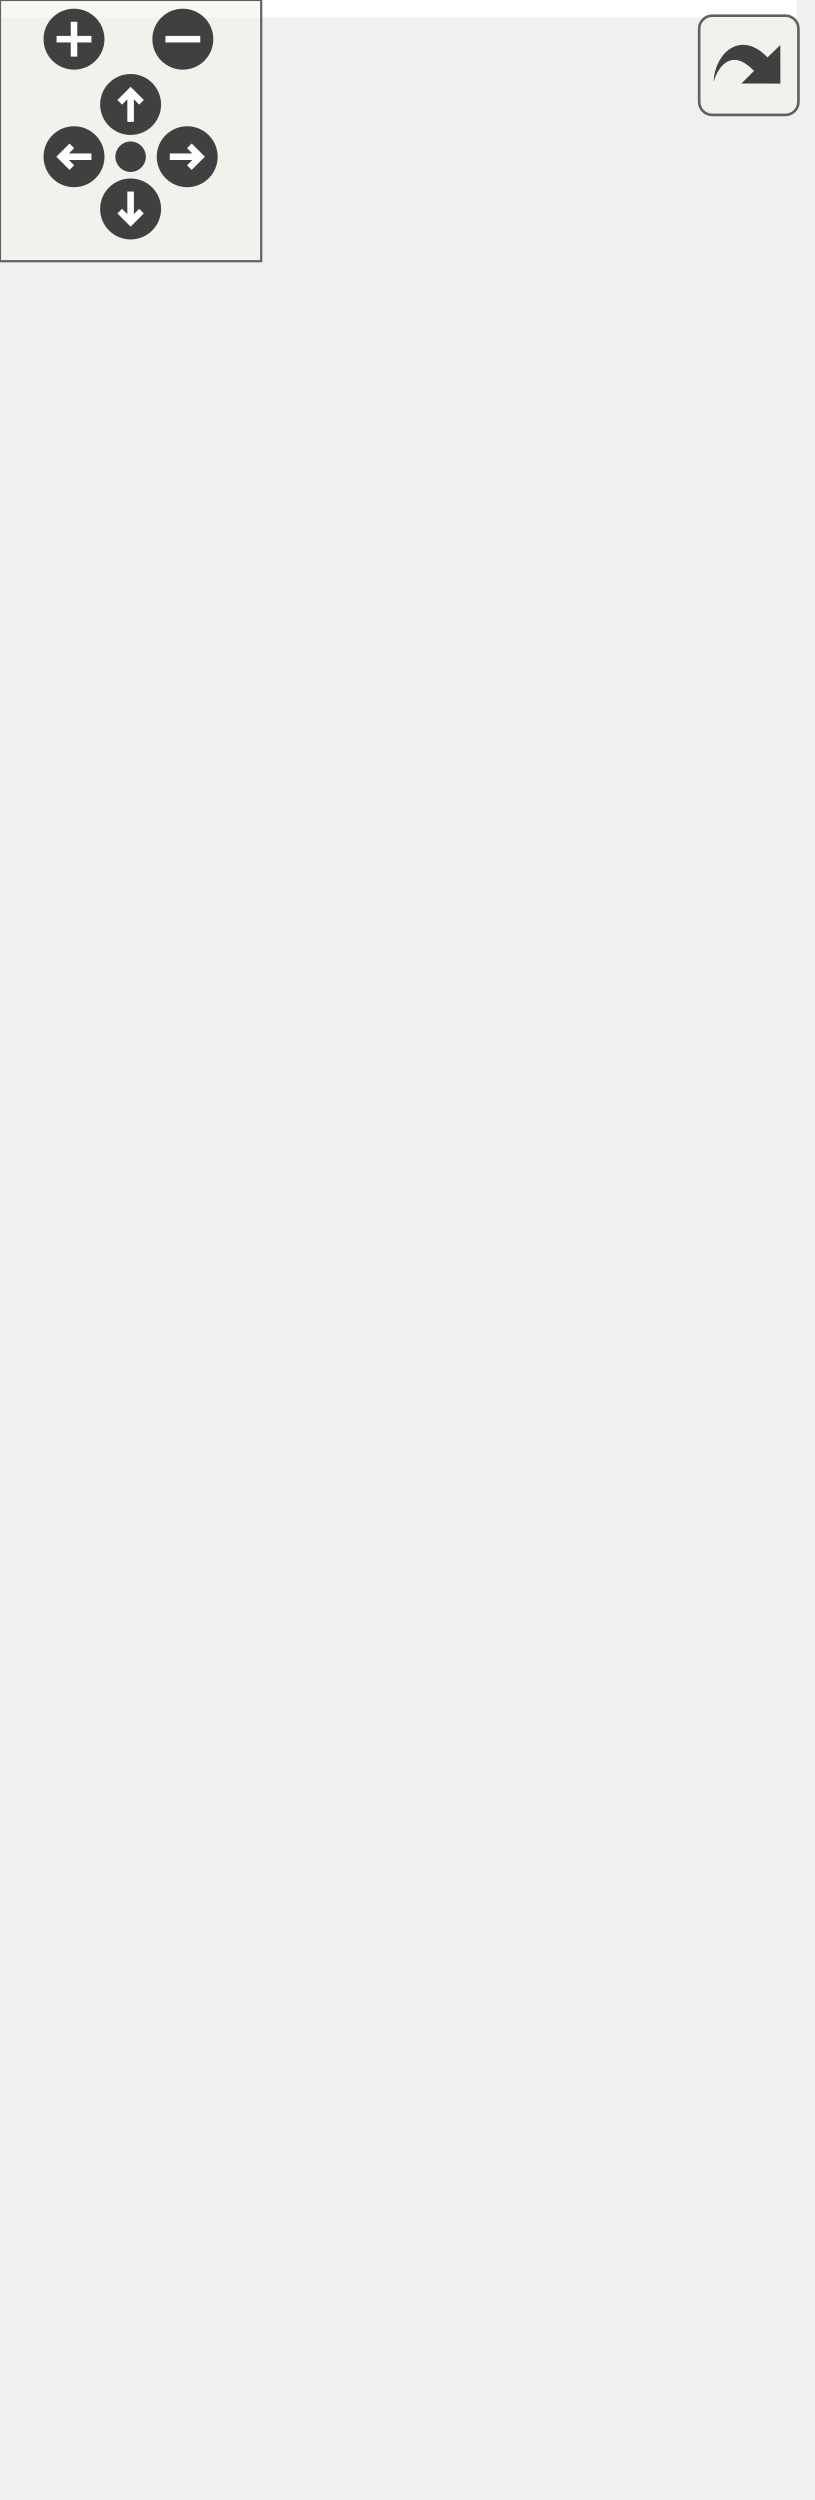
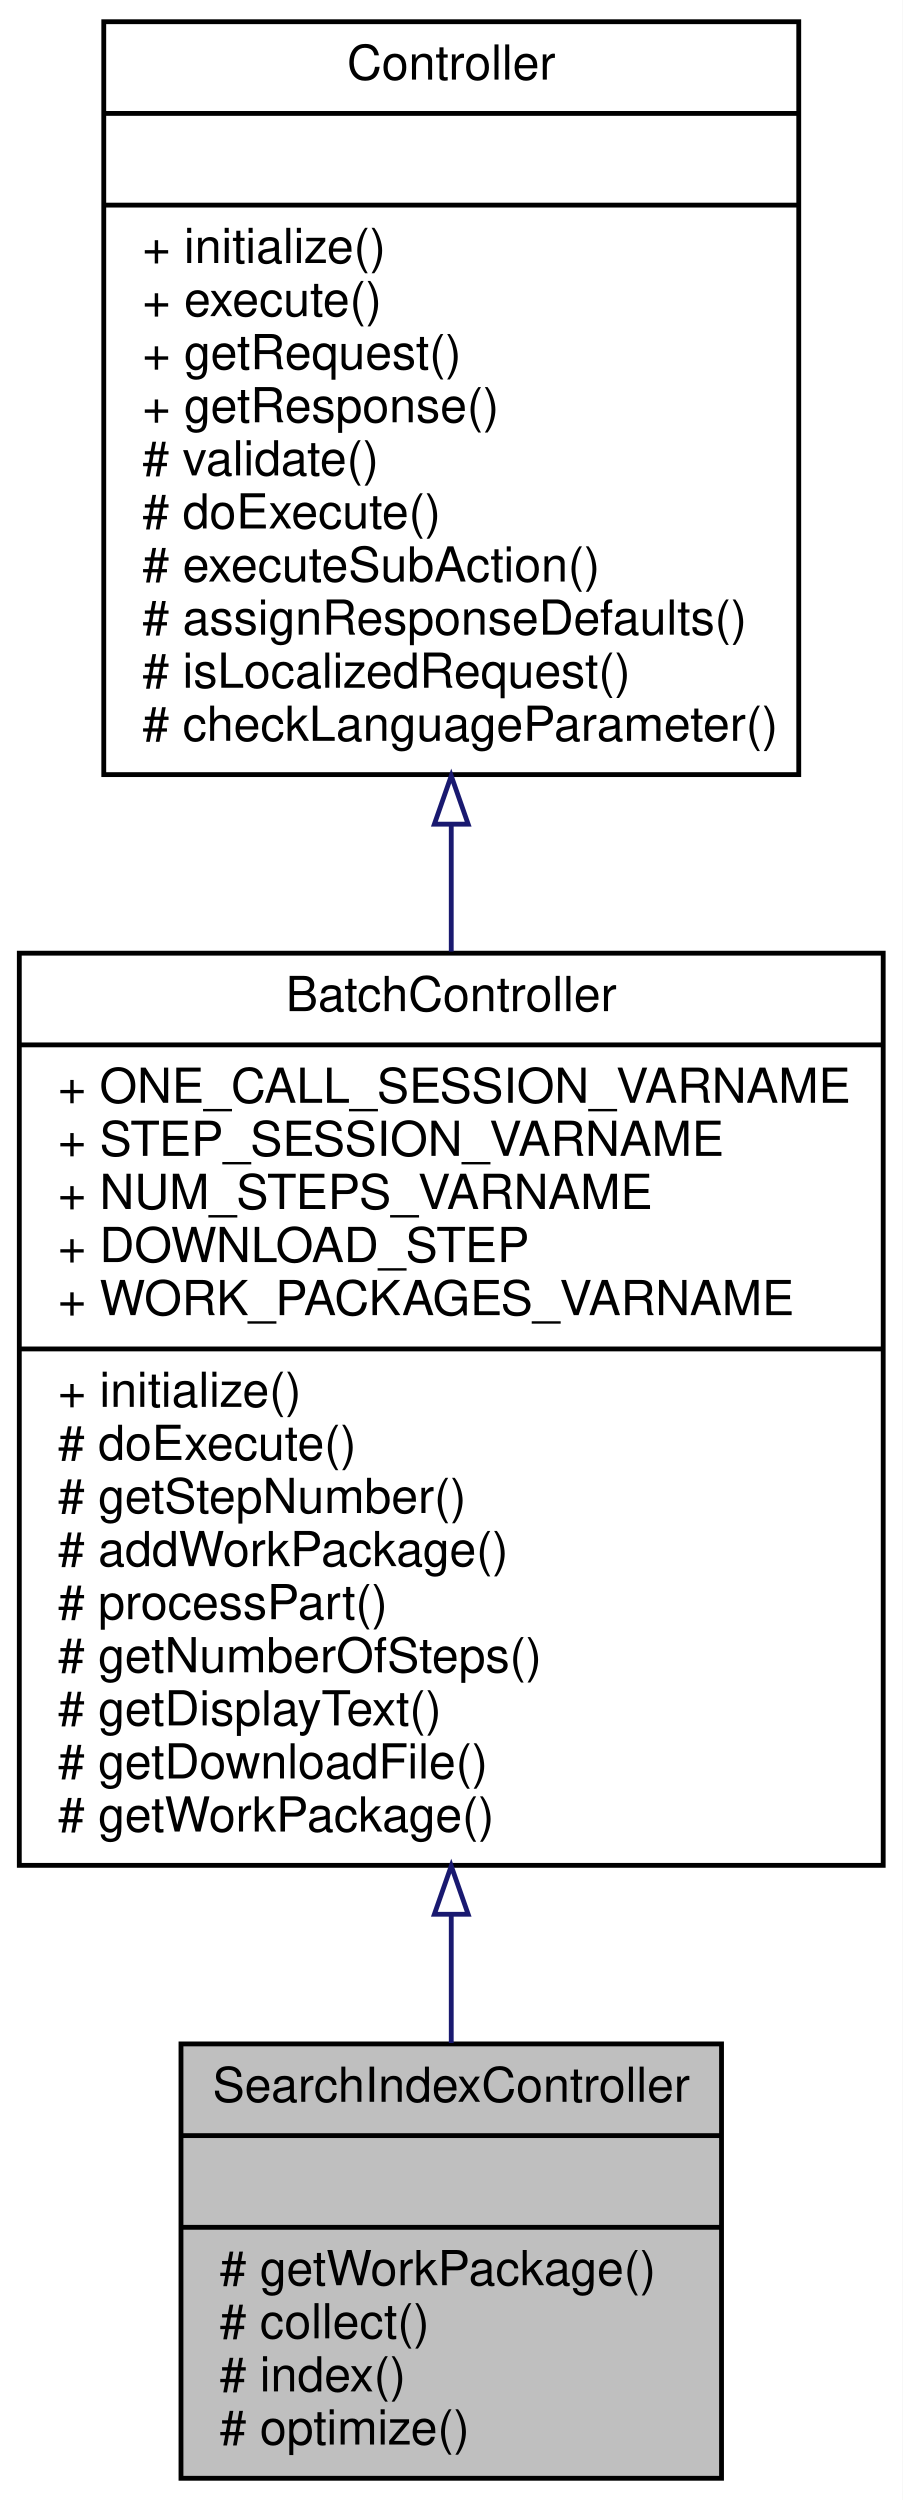
- <svg xmlns="http://www.w3.org/2000/svg" xmlns:xlink="http://www.w3.org/1999/xlink" id="main" version="1.1" xml:space="preserve">
-   <style type="text/css">
- .edge:hover path { stroke: red; }
- .edge:hover polygon { stroke: red; fill: red; }
- </style>
-   <defs>
-     <circle id="rim" cx="0" cy="0" r="7" />
-     <circle id="rim2" cx="0" cy="0" r="3.5" />
-     <g id="zoomPlus">
-       <use xlink:href="#rim" fill="#404040">
-         <set attributeName="fill" to="#808080" begin="zoomplus.mouseover" end="zoomplus.mouseout" />
-       </use>
-       <path d="M-4,0h8M0,-4v8" fill="none" stroke="white" stroke-width="1.5" pointer-events="none" />
+ <svg xmlns="http://www.w3.org/2000/svg" xmlns:xlink="http://www.w3.org/1999/xlink" width="187pt" height="518pt" viewBox="0.00 0.00 187.00 518.00">
+   <g id="graph0" class="graph" transform="scale(1 1) rotate(0) translate(4 514)">
+     <polygon fill="white" stroke="none" points="-4,4 -4,-514 183,-514 183,4 -4,4" />
+     <g id="node1" class="node">
+       <polygon fill="#bfbfbf" stroke="black" points="33.5,-0.5 33.5,-90.5 145.5,-90.5 145.5,-0.5 33.5,-0.5" />
+       <text text-anchor="middle" x="89.5" y="-78.5" font-family="Helvetica,sans-Serif" font-size="10.00">SearchIndexController</text>
+       <polyline fill="none" stroke="black" points="33.5,-71.5 145.5,-71.5 " />
+       <text text-anchor="middle" x="89.5" y="-59.5" font-family="Helvetica,sans-Serif" font-size="10.00"> </text>
+       <polyline fill="none" stroke="black" points="33.5,-52.5 145.5,-52.5 " />
+       <text text-anchor="start" x="41.5" y="-40.5" font-family="Helvetica,sans-Serif" font-size="10.00"># getWorkPackage()</text>
+       <text text-anchor="start" x="41.5" y="-29.5" font-family="Helvetica,sans-Serif" font-size="10.00"># collect()</text>
+       <text text-anchor="start" x="41.5" y="-18.5" font-family="Helvetica,sans-Serif" font-size="10.00"># index()</text>
+       <text text-anchor="start" x="41.5" y="-7.5" font-family="Helvetica,sans-Serif" font-size="10.00"># optimize()</text>
    </g>
-     <g id="zoomMin">
-       <use xlink:href="#rim" fill="#404040">
-         <set attributeName="fill" to="#808080" begin="zoomminus.mouseover" end="zoomminus.mouseout" />
-       </use>
-       <path d="M-4,0h8" fill="none" stroke="white" stroke-width="1.5" pointer-events="none" />
-     </g>
-     <g id="dirArrow">
-       <path fill="none" stroke="white" stroke-width="1.5" d="M0,-3.0v7 M-2.5,-0.5L0,-3.0L2.5,-0.5" />
-     </g>
-     <g id="resetDef">
-       <use xlink:href="#rim2" fill="#404040">
-         <set attributeName="fill" to="#808080" begin="reset.mouseover" end="reset.mouseout" />
-       </use>
-     </g>
-   </defs>
-   <svg id="graph" class="graph">
-     <g id="viewport">
-       <polygon fill="white" stroke="none" points="-4,4 -4,-514 183,-514 183,4 -4,4" />
-       <g id="node1" class="node">
-         <polygon fill="#bfbfbf" stroke="black" points="33.5,-0.5 33.5,-90.5 145.5,-90.5 145.5,-0.5 33.5,-0.5" />
-         <text text-anchor="middle" x="89.5" y="-78.5" font-family="Helvetica,sans-Serif" font-size="10.00">SearchIndexController</text>
-         <polyline fill="none" stroke="black" points="33.5,-71.5 145.5,-71.5 " />
-         <text text-anchor="middle" x="89.5" y="-59.5" font-family="Helvetica,sans-Serif" font-size="10.00"> </text>
-         <polyline fill="none" stroke="black" points="33.5,-52.5 145.5,-52.5 " />
-         <text text-anchor="start" x="41.5" y="-40.5" font-family="Helvetica,sans-Serif" font-size="10.00"># getWorkPackage()</text>
-         <text text-anchor="start" x="41.5" y="-29.5" font-family="Helvetica,sans-Serif" font-size="10.00"># collect()</text>
-         <text text-anchor="start" x="41.5" y="-18.5" font-family="Helvetica,sans-Serif" font-size="10.00"># index()</text>
-         <text text-anchor="start" x="41.5" y="-7.5" font-family="Helvetica,sans-Serif" font-size="10.00"># optimize()</text>
-       </g>
-       <g id="node2" class="node">
-         <g id="a_node2">
-           <a xlink:href="classwcmf_1_1application_1_1controller_1_1_batch_controller.html" target="_top" xlink:title="BatchController is used to process complex, longer running actions, that need to be divided into seve...">
-             <polygon fill="white" stroke="black" points="0,-127.5 0,-316.5 179,-316.5 179,-127.5 0,-127.5" />
-             <text text-anchor="middle" x="89.5" y="-304.5" font-family="Helvetica,sans-Serif" font-size="10.00">BatchController</text>
-             <polyline fill="none" stroke="black" points="0,-297.5 179,-297.5 " />
-             <text text-anchor="start" x="8" y="-285.5" font-family="Helvetica,sans-Serif" font-size="10.00">+ ONE_CALL_SESSION_VARNAME</text>
-             <text text-anchor="start" x="8" y="-274.5" font-family="Helvetica,sans-Serif" font-size="10.00">+ STEP_SESSION_VARNAME</text>
-             <text text-anchor="start" x="8" y="-263.5" font-family="Helvetica,sans-Serif" font-size="10.00">+ NUM_STEPS_VARNAME</text>
-             <text text-anchor="start" x="8" y="-252.5" font-family="Helvetica,sans-Serif" font-size="10.00">+ DOWNLOAD_STEP</text>
-             <text text-anchor="start" x="8" y="-241.5" font-family="Helvetica,sans-Serif" font-size="10.00">+ WORK_PACKAGES_VARNAME</text>
-             <polyline fill="none" stroke="black" points="0,-234.5 179,-234.5 " />
-             <text text-anchor="start" x="8" y="-222.5" font-family="Helvetica,sans-Serif" font-size="10.00">+ initialize()</text>
-             <text text-anchor="start" x="8" y="-211.5" font-family="Helvetica,sans-Serif" font-size="10.00"># doExecute()</text>
-             <text text-anchor="start" x="8" y="-200.5" font-family="Helvetica,sans-Serif" font-size="10.00"># getStepNumber()</text>
-             <text text-anchor="start" x="8" y="-189.5" font-family="Helvetica,sans-Serif" font-size="10.00"># addWorkPackage()</text>
-             <text text-anchor="start" x="8" y="-178.5" font-family="Helvetica,sans-Serif" font-size="10.00"># processPart()</text>
-             <text text-anchor="start" x="8" y="-167.5" font-family="Helvetica,sans-Serif" font-size="10.00"># getNumberOfSteps()</text>
-             <text text-anchor="start" x="8" y="-156.5" font-family="Helvetica,sans-Serif" font-size="10.00"># getDisplayText()</text>
-             <text text-anchor="start" x="8" y="-145.5" font-family="Helvetica,sans-Serif" font-size="10.00"># getDownloadFile()</text>
-             <text text-anchor="start" x="8" y="-134.5" font-family="Helvetica,sans-Serif" font-size="10.00"># getWorkPackage()</text>
-           </a>
-         </g>
-       </g>
-       <g id="edge1" class="edge">
-         <path fill="none" stroke="midnightblue" d="M89.5,-117.245C89.5,-107.992 89.5,-98.996 89.5,-90.695" />
-         <polygon fill="none" stroke="midnightblue" points="86,-117.365 89.5,-127.365 93,-117.365 86,-117.365" />
-       </g>
-       <g id="node3" class="node">
-         <g id="a_node3">
-           <a xlink:href="classwcmf_1_1lib_1_1presentation_1_1_controller.html" target="_top" xlink:title="Controller is the base class of all controllers. ">
-             <polygon fill="white" stroke="black" points="17.5,-353.5 17.5,-509.5 161.5,-509.5 161.5,-353.5 17.5,-353.5" />
-             <text text-anchor="middle" x="89.5" y="-497.5" font-family="Helvetica,sans-Serif" font-size="10.00">Controller</text>
-             <polyline fill="none" stroke="black" points="17.5,-490.5 161.5,-490.5 " />
-             <text text-anchor="middle" x="89.5" y="-478.5" font-family="Helvetica,sans-Serif" font-size="10.00"> </text>
-             <polyline fill="none" stroke="black" points="17.5,-471.5 161.5,-471.5 " />
-             <text text-anchor="start" x="25.5" y="-459.5" font-family="Helvetica,sans-Serif" font-size="10.00">+ initialize()</text>
-             <text text-anchor="start" x="25.5" y="-448.5" font-family="Helvetica,sans-Serif" font-size="10.00">+ execute()</text>
-             <text text-anchor="start" x="25.5" y="-437.5" font-family="Helvetica,sans-Serif" font-size="10.00">+ getRequest()</text>
-             <text text-anchor="start" x="25.5" y="-426.5" font-family="Helvetica,sans-Serif" font-size="10.00">+ getResponse()</text>
-             <text text-anchor="start" x="25.5" y="-415.5" font-family="Helvetica,sans-Serif" font-size="10.00"># validate()</text>
-             <text text-anchor="start" x="25.5" y="-404.5" font-family="Helvetica,sans-Serif" font-size="10.00"># doExecute()</text>
-             <text text-anchor="start" x="25.5" y="-393.5" font-family="Helvetica,sans-Serif" font-size="10.00"># executeSubAction()</text>
-             <text text-anchor="start" x="25.5" y="-382.5" font-family="Helvetica,sans-Serif" font-size="10.00"># assignResponseDefaults()</text>
-             <text text-anchor="start" x="25.5" y="-371.5" font-family="Helvetica,sans-Serif" font-size="10.00"># isLocalizedRequest()</text>
-             <text text-anchor="start" x="25.5" y="-360.5" font-family="Helvetica,sans-Serif" font-size="10.00"># checkLanguageParameter()</text>
-           </a>
-         </g>
-       </g>
-       <g id="edge2" class="edge">
-         <path fill="none" stroke="midnightblue" d="M89.5,-343.118C89.5,-334.426 89.5,-325.577 89.5,-316.823" />
-         <polygon fill="none" stroke="midnightblue" points="86,-343.235 89.5,-353.235 93,-343.235 86,-343.235" />
+     <g id="node2" class="node">
+       <g id="a_node2">
+         <a xlink:href="classwcmf_1_1application_1_1controller_1_1_batch_controller.html" target="_top" xlink:title="BatchController is used to process complex, longer running actions, that need to be divided into seve...">
+           <polygon fill="white" stroke="black" points="0,-127.5 0,-316.5 179,-316.5 179,-127.5 0,-127.5" />
+           <text text-anchor="middle" x="89.5" y="-304.5" font-family="Helvetica,sans-Serif" font-size="10.00">BatchController</text>
+           <polyline fill="none" stroke="black" points="0,-297.5 179,-297.5 " />
+           <text text-anchor="start" x="8" y="-285.5" font-family="Helvetica,sans-Serif" font-size="10.00">+ ONE_CALL_SESSION_VARNAME</text>
+           <text text-anchor="start" x="8" y="-274.5" font-family="Helvetica,sans-Serif" font-size="10.00">+ STEP_SESSION_VARNAME</text>
+           <text text-anchor="start" x="8" y="-263.5" font-family="Helvetica,sans-Serif" font-size="10.00">+ NUM_STEPS_VARNAME</text>
+           <text text-anchor="start" x="8" y="-252.5" font-family="Helvetica,sans-Serif" font-size="10.00">+ DOWNLOAD_STEP</text>
+           <text text-anchor="start" x="8" y="-241.5" font-family="Helvetica,sans-Serif" font-size="10.00">+ WORK_PACKAGES_VARNAME</text>
+           <polyline fill="none" stroke="black" points="0,-234.5 179,-234.5 " />
+           <text text-anchor="start" x="8" y="-222.5" font-family="Helvetica,sans-Serif" font-size="10.00">+ initialize()</text>
+           <text text-anchor="start" x="8" y="-211.5" font-family="Helvetica,sans-Serif" font-size="10.00"># doExecute()</text>
+           <text text-anchor="start" x="8" y="-200.5" font-family="Helvetica,sans-Serif" font-size="10.00"># getStepNumber()</text>
+           <text text-anchor="start" x="8" y="-189.5" font-family="Helvetica,sans-Serif" font-size="10.00"># addWorkPackage()</text>
+           <text text-anchor="start" x="8" y="-178.5" font-family="Helvetica,sans-Serif" font-size="10.00"># processPart()</text>
+           <text text-anchor="start" x="8" y="-167.5" font-family="Helvetica,sans-Serif" font-size="10.00"># getNumberOfSteps()</text>
+           <text text-anchor="start" x="8" y="-156.5" font-family="Helvetica,sans-Serif" font-size="10.00"># getDisplayText()</text>
+           <text text-anchor="start" x="8" y="-145.5" font-family="Helvetica,sans-Serif" font-size="10.00"># getDownloadFile()</text>
+           <text text-anchor="start" x="8" y="-134.5" font-family="Helvetica,sans-Serif" font-size="10.00"># getWorkPackage()</text>
+         </a>
      </g>
    </g>
-   </svg>
-   <g id="navigator" transform="translate(0 0)" fill="#404254">
-     <rect fill="#f2f5e9" fill-opacity="0.5" stroke="#606060" stroke-width=".5" x="0" y="0" width="60" height="60" />
-     <use id="zoomplus" xlink:href="#zoomPlus" x="17" y="9" />
-     <use id="zoomminus" xlink:href="#zoomMin" x="42" y="9" />
-     <use id="reset" xlink:href="#resetDef" x="30" y="36" />
-     <g id="arrowUp" xlink:href="#dirArrow" transform="translate(30 24)">
-       <use xlink:href="#rim" fill="#404040">
-         <set attributeName="fill" to="#808080" begin="arrowUp.mouseover" end="arrowUp.mouseout" />
-       </use>
-       <path fill="none" stroke="white" stroke-width="1.5" d="M0,-3.0v7 M-2.5,-0.5L0,-3.0L2.5,-0.5" />
+     <g id="edge1" class="edge">
+       <path fill="none" stroke="midnightblue" d="M89.5,-117.245C89.5,-107.992 89.5,-98.996 89.5,-90.695" />
+       <polygon fill="none" stroke="midnightblue" points="86,-117.365 89.5,-127.365 93,-117.365 86,-117.365" />
    </g>
-     <g id="arrowRight" xlink:href="#dirArrow" transform="rotate(90) translate(36 -43)">
-       <use xlink:href="#rim" fill="#404040">
-         <set attributeName="fill" to="#808080" begin="arrowRight.mouseover" end="arrowRight.mouseout" />
-       </use>
-       <path fill="none" stroke="white" stroke-width="1.5" d="M0,-3.0v7 M-2.5,-0.5L0,-3.0L2.5,-0.5" />
+     <g id="node3" class="node">
+       <g id="a_node3">
+         <a xlink:href="classwcmf_1_1lib_1_1presentation_1_1_controller.html" target="_top" xlink:title="Controller is the base class of all controllers. ">
+           <polygon fill="white" stroke="black" points="17.5,-353.5 17.5,-509.5 161.5,-509.5 161.5,-353.5 17.5,-353.5" />
+           <text text-anchor="middle" x="89.5" y="-497.5" font-family="Helvetica,sans-Serif" font-size="10.00">Controller</text>
+           <polyline fill="none" stroke="black" points="17.5,-490.5 161.5,-490.5 " />
+           <text text-anchor="middle" x="89.5" y="-478.5" font-family="Helvetica,sans-Serif" font-size="10.00"> </text>
+           <polyline fill="none" stroke="black" points="17.5,-471.5 161.5,-471.5 " />
+           <text text-anchor="start" x="25.5" y="-459.5" font-family="Helvetica,sans-Serif" font-size="10.00">+ initialize()</text>
+           <text text-anchor="start" x="25.5" y="-448.5" font-family="Helvetica,sans-Serif" font-size="10.00">+ execute()</text>
+           <text text-anchor="start" x="25.5" y="-437.5" font-family="Helvetica,sans-Serif" font-size="10.00">+ getRequest()</text>
+           <text text-anchor="start" x="25.5" y="-426.5" font-family="Helvetica,sans-Serif" font-size="10.00">+ getResponse()</text>
+           <text text-anchor="start" x="25.5" y="-415.5" font-family="Helvetica,sans-Serif" font-size="10.00"># validate()</text>
+           <text text-anchor="start" x="25.5" y="-404.5" font-family="Helvetica,sans-Serif" font-size="10.00"># doExecute()</text>
+           <text text-anchor="start" x="25.5" y="-393.5" font-family="Helvetica,sans-Serif" font-size="10.00"># executeSubAction()</text>
+           <text text-anchor="start" x="25.5" y="-382.5" font-family="Helvetica,sans-Serif" font-size="10.00"># assignResponseDefaults()</text>
+           <text text-anchor="start" x="25.5" y="-371.5" font-family="Helvetica,sans-Serif" font-size="10.00"># isLocalizedRequest()</text>
+           <text text-anchor="start" x="25.5" y="-360.5" font-family="Helvetica,sans-Serif" font-size="10.00"># checkLanguageParameter()</text>
+         </a>
+       </g>
    </g>
-     <g id="arrowDown" xlink:href="#dirArrow" transform="rotate(180) translate(-30 -48)">
-       <use xlink:href="#rim" fill="#404040">
-         <set attributeName="fill" to="#808080" begin="arrowDown.mouseover" end="arrowDown.mouseout" />
-       </use>
-       <path fill="none" stroke="white" stroke-width="1.5" d="M0,-3.0v7 M-2.5,-0.5L0,-3.0L2.5,-0.5" />
-     </g>
-     <g id="arrowLeft" xlink:href="#dirArrow" transform="rotate(270) translate(-36 17)">
-       <use xlink:href="#rim" fill="#404040">
-         <set attributeName="fill" to="#808080" begin="arrowLeft.mouseover" end="arrowLeft.mouseout" />
-       </use>
-       <path fill="none" stroke="white" stroke-width="1.5" d="M0,-3.0v7 M-2.5,-0.5L0,-3.0L2.5,-0.5" />
+     <g id="edge2" class="edge">
+       <path fill="none" stroke="midnightblue" d="M89.5,-343.118C89.5,-334.426 89.5,-325.577 89.5,-316.823" />
+       <polygon fill="none" stroke="midnightblue" points="86,-343.235 89.5,-353.235 93,-343.235 86,-343.235" />
    </g>
  </g>
-   <svg viewBox="0 0 15 15" width="100%" height="30px" preserveAspectRatio="xMaxYMin meet">
-     <g id="arrow_out" transform="scale(0.3 0.3)">
-       <a xlink:href="classwcmf_1_1application_1_1controller_1_1_search_index_controller__inherit__graph_org.svg" target="_base">
-         <rect id="button" ry="5" rx="5" y="6" x="6" height="38" width="38" fill="#f2f5e9" fill-opacity="0.5" stroke="#606060" stroke-width="1.0" />
-         <path id="arrow" d="M 11.5,31.437 C 11.94,20.098 22.043,11.323 32.159,21.979 L 37.069,17.246 C 37.069,17.246 37.088,32 37.088,32 L 22.16,31.978 C 22.16,31.978 26.998,27.14 26.998,27.14 C 18.529,18.264 13.292,25.23 11.5,31.437 z" style="fill:#404040;" />
-       </a>
-     </g>
-   </svg>
</svg>
